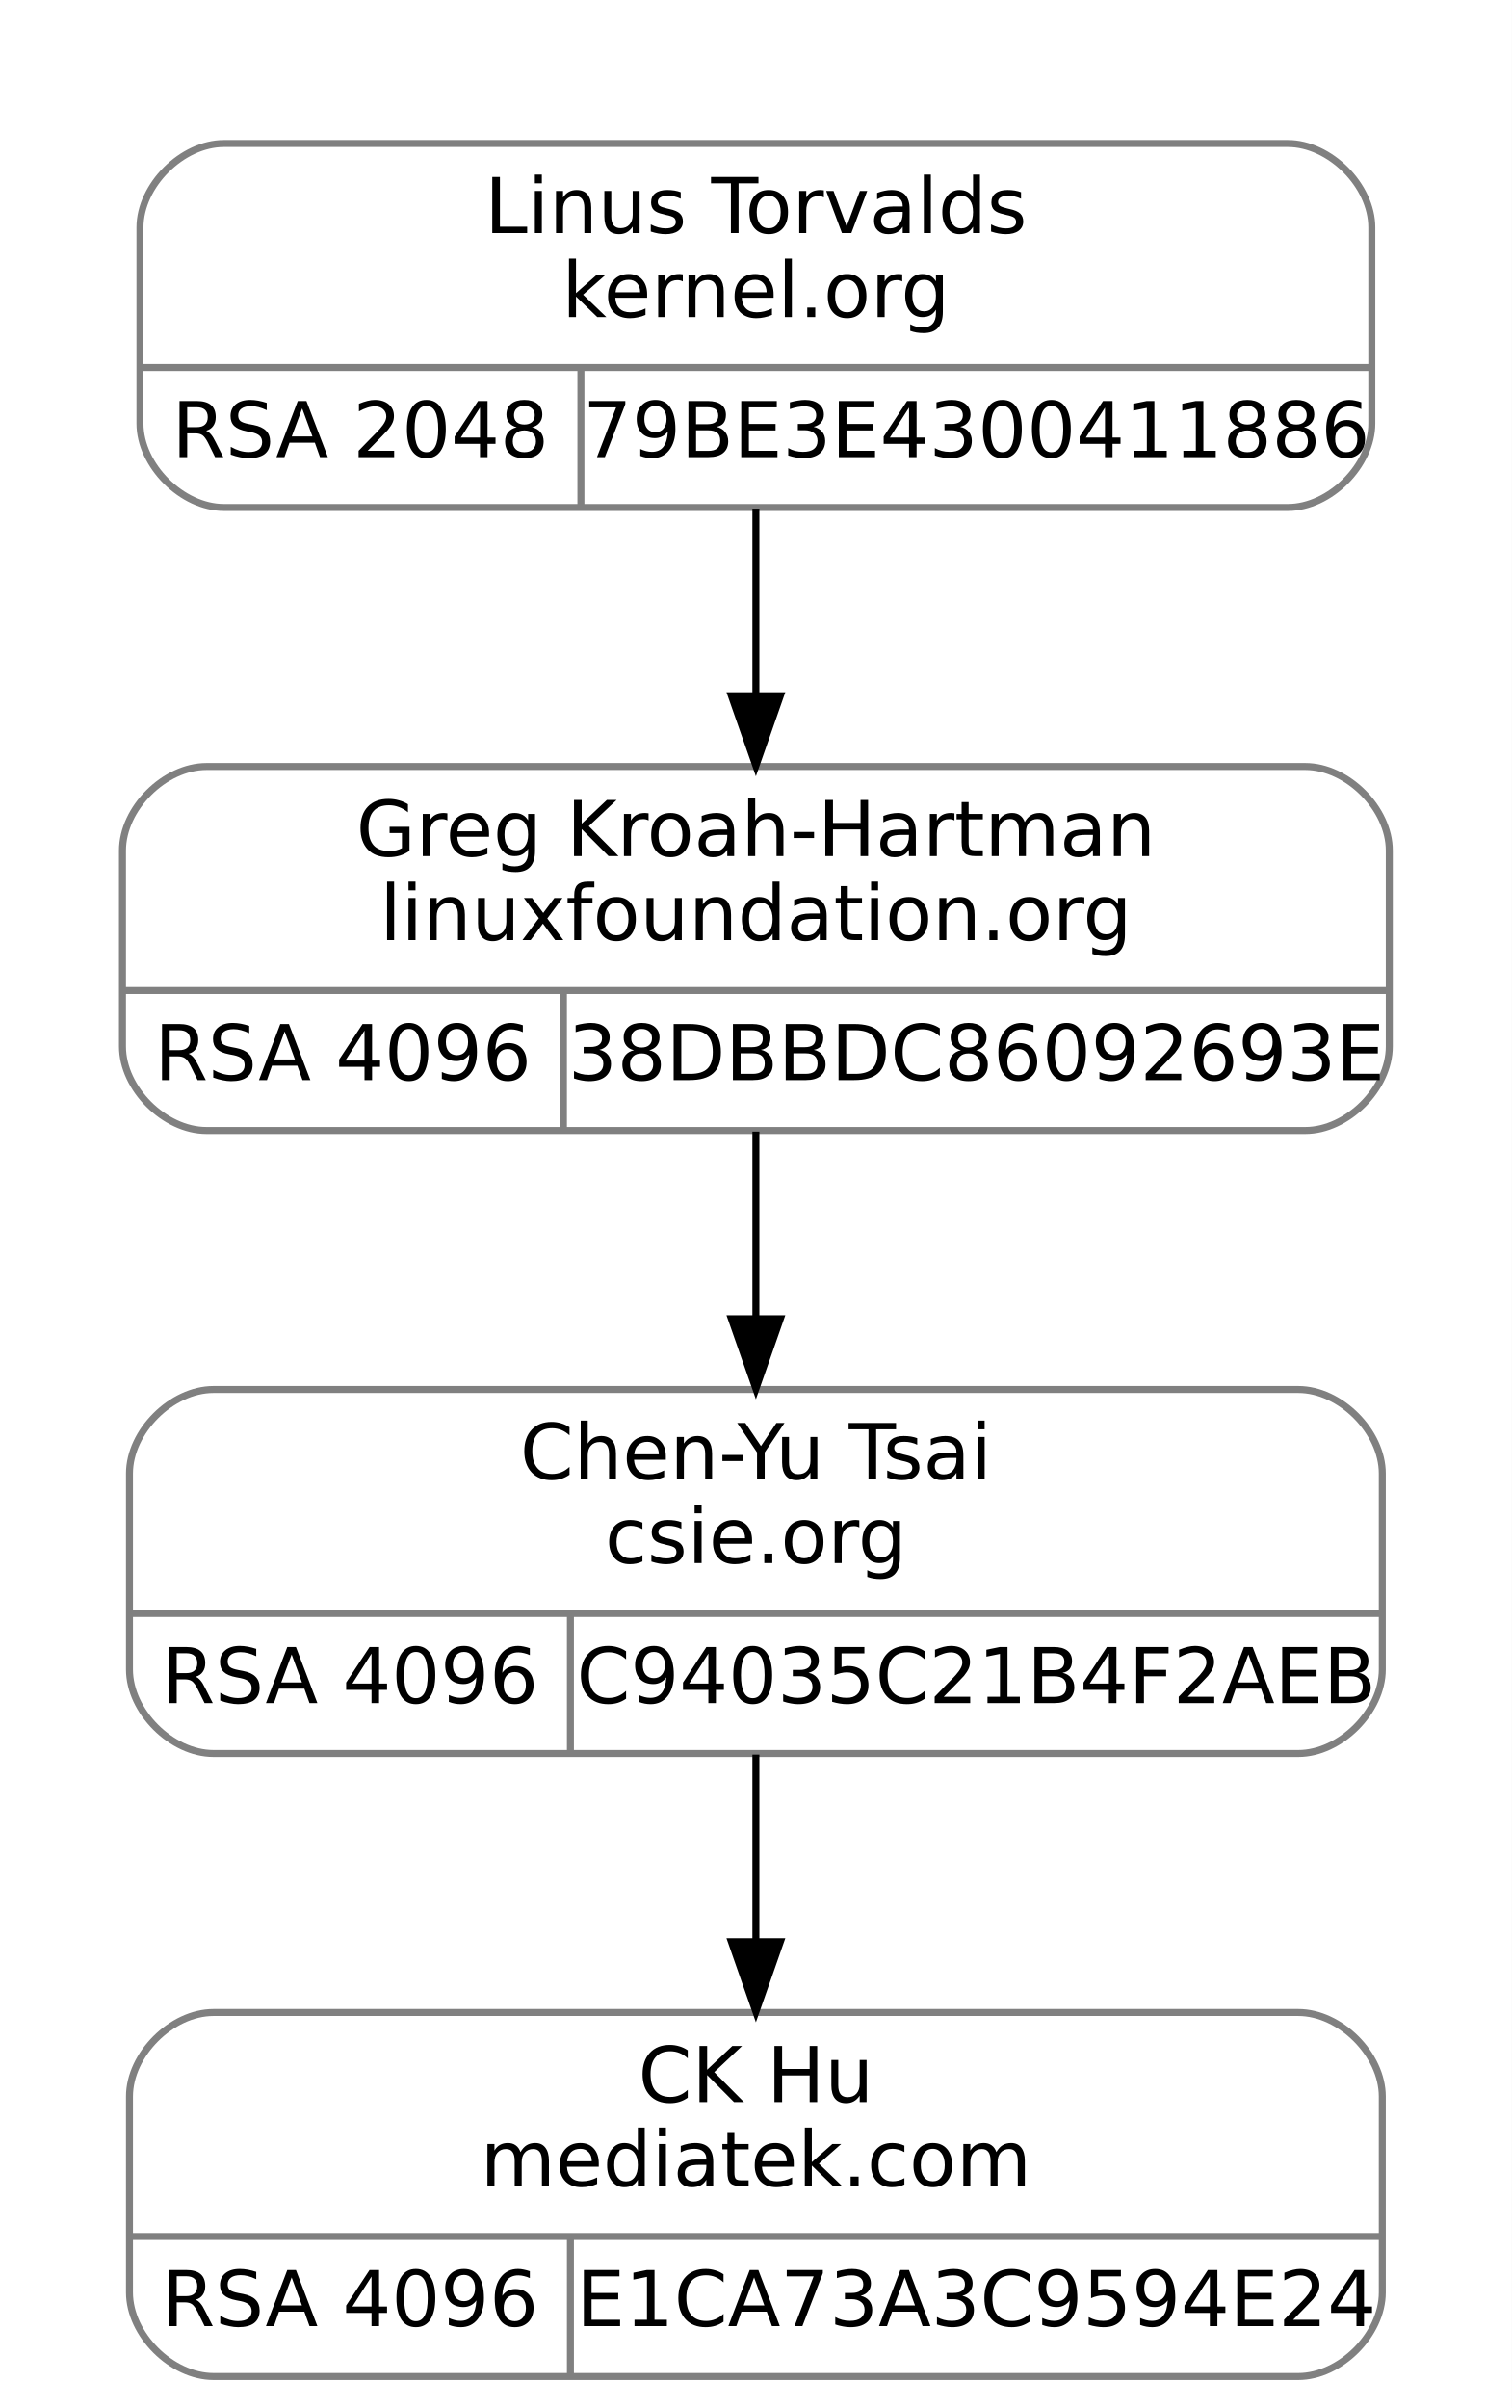
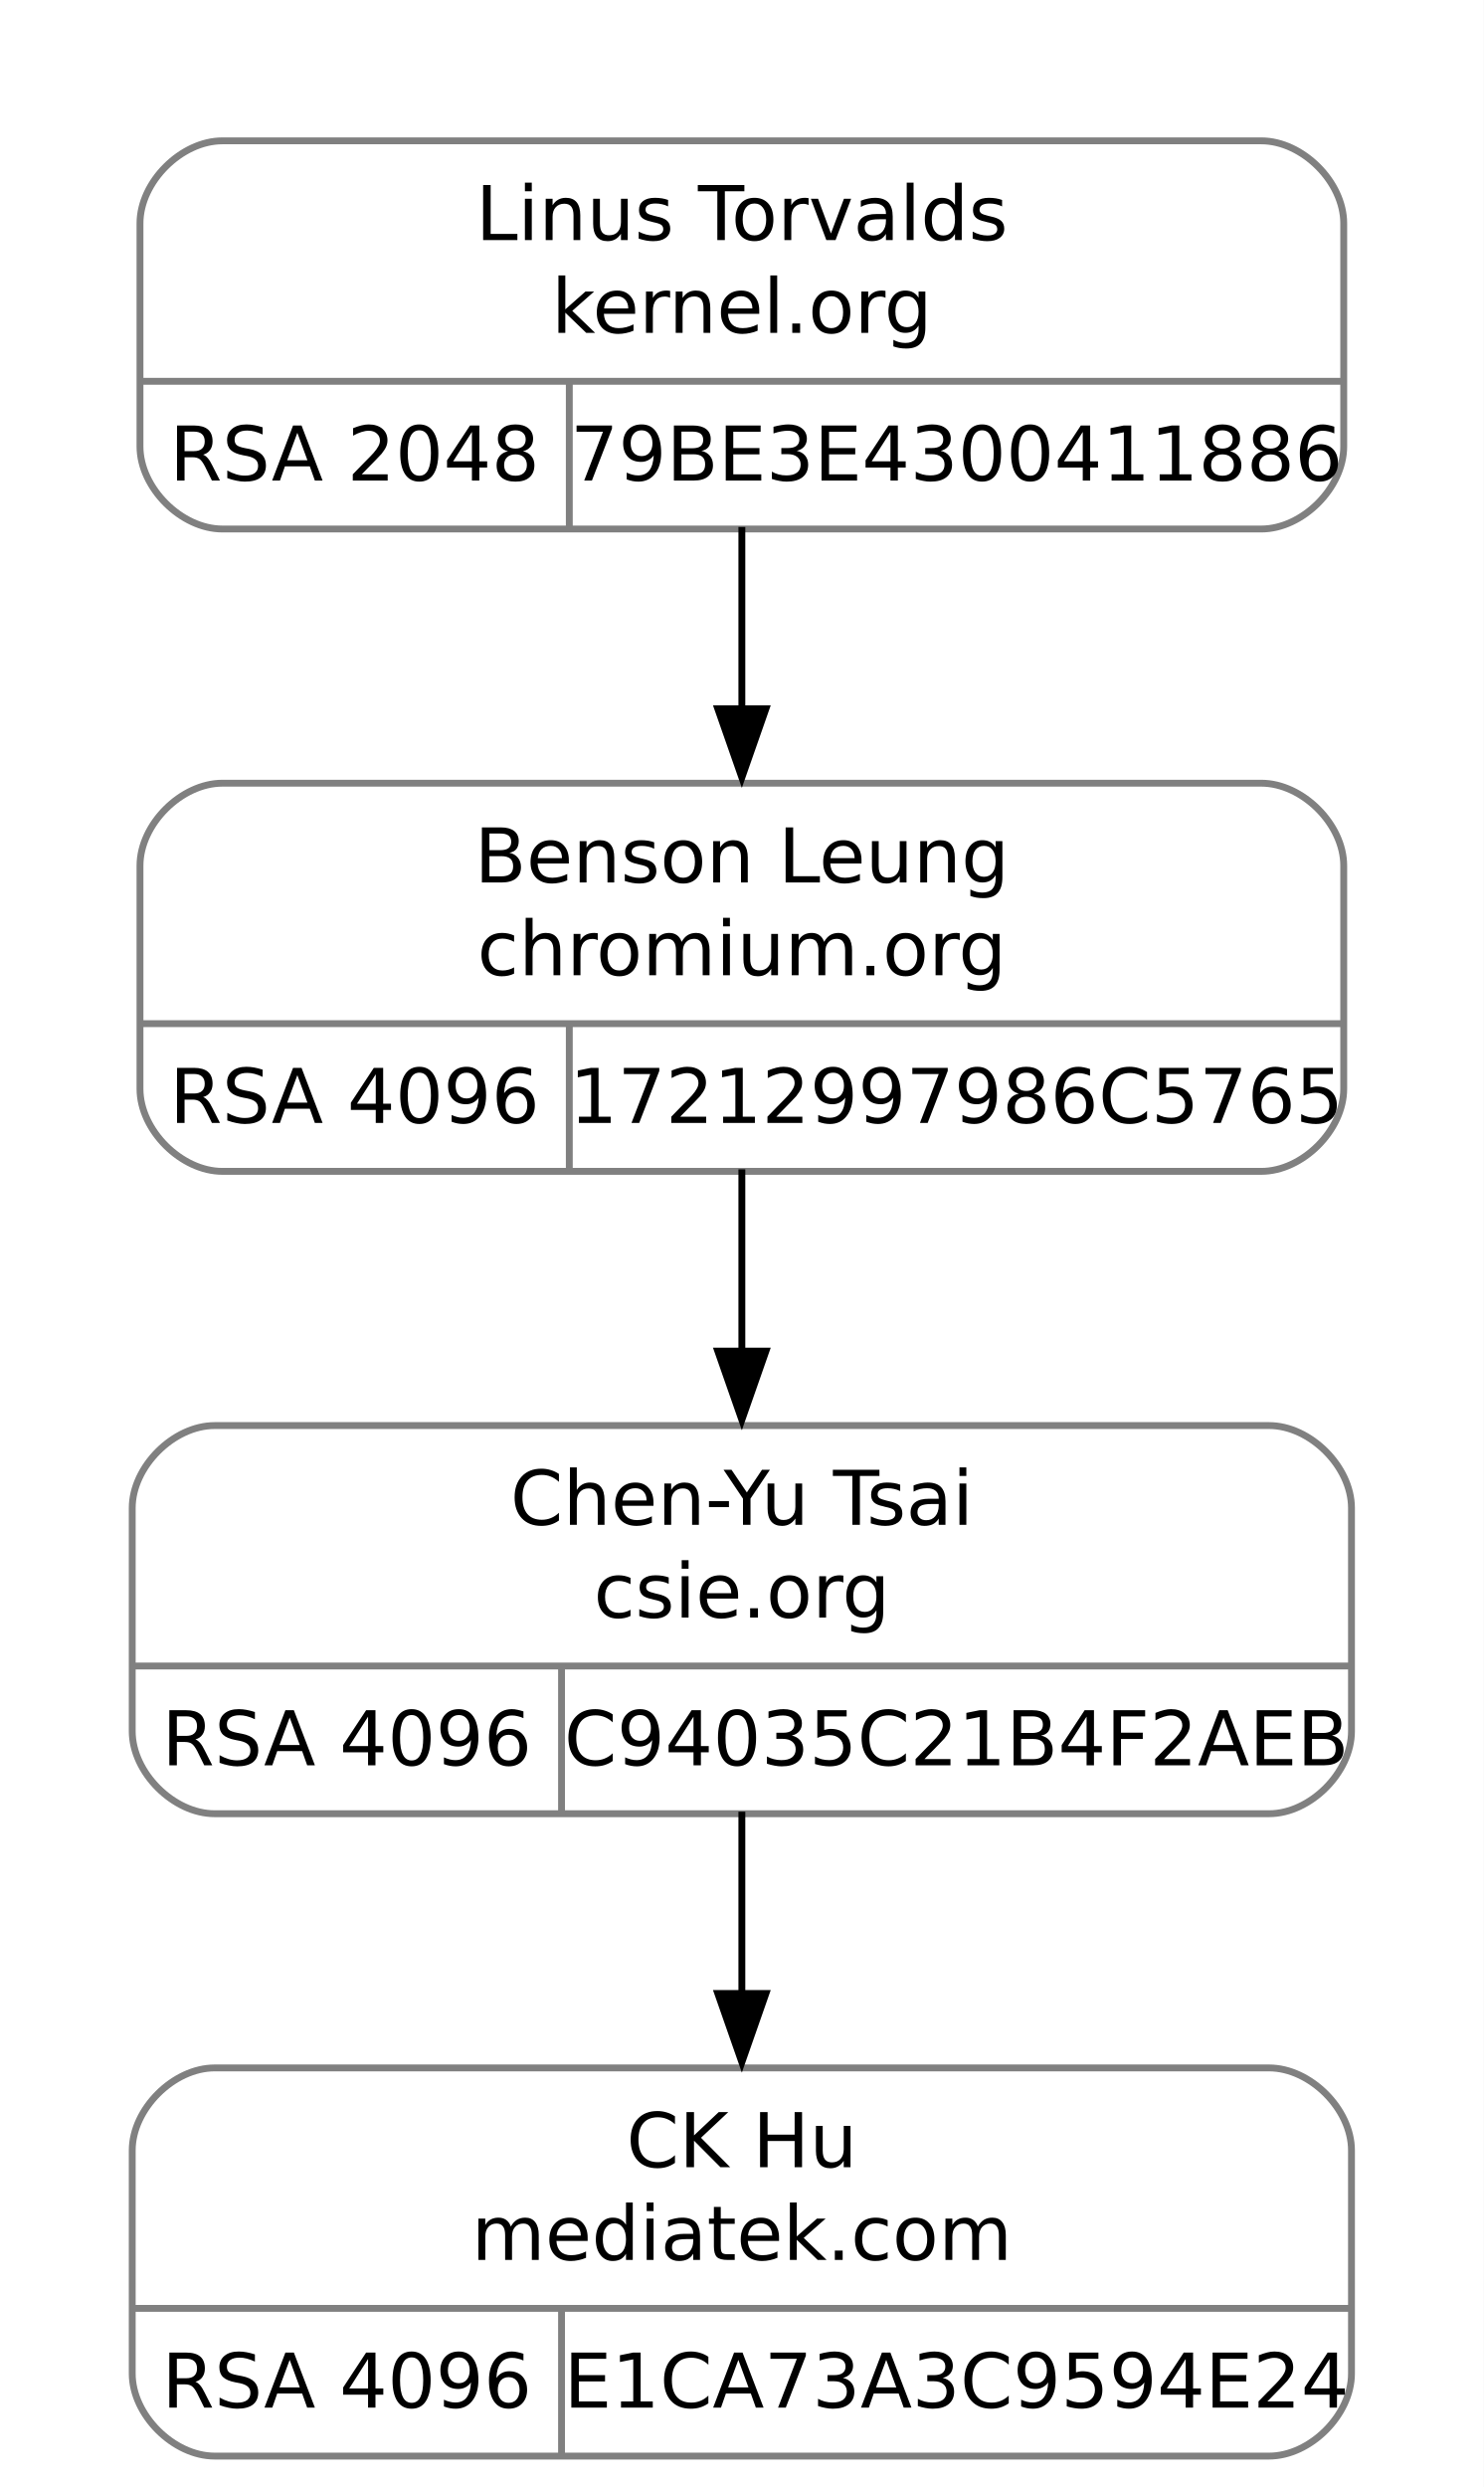
- <svg xmlns="http://www.w3.org/2000/svg" width="216pt" height="344pt" viewBox="0.00 0.00 216.00 344.00">
-   <g id="graph0" class="graph" transform="scale(1 1) rotate(0) translate(4 340)">
-     <polygon fill="white" stroke="transparent" points="-4,4 -4,-340 212,-340 212,4 -4,4" />
+ <svg xmlns="http://www.w3.org/2000/svg" width="216pt" height="362pt" viewBox="0.00 0.00 216.00 362.00">
+   <g id="graph0" class="graph" transform="scale(1 1) rotate(0) translate(4 358)">
+     <polygon fill="white" stroke="none" points="-4,4 -4,-358 212,-358 212,4 -4,4" />
    <g id="clust1" class="cluster">
-       <polygon fill="none" stroke="white" points="8,-259 8,-328 200,-328 200,-259 8,-259" />
+       <polygon fill="none" stroke="white" points="8,-272.5 8,-346 200,-346 200,-272.5 8,-272.5" />
    </g>
    <g id="node1" class="node">
-       <path fill="none" stroke="gray" d="M25.5,-178.5C25.5,-178.5 182.5,-178.5 182.5,-178.5 188.5,-178.5 194.5,-184.5 194.5,-190.5 194.5,-190.5 194.5,-218.5 194.5,-218.5 194.5,-224.5 188.5,-230.5 182.5,-230.5 182.5,-230.5 25.5,-230.5 25.5,-230.5 19.5,-230.5 13.5,-224.5 13.5,-218.5 13.5,-218.5 13.5,-190.5 13.5,-190.5 13.5,-184.5 19.5,-178.5 25.5,-178.5" />
-       <text text-anchor="middle" x="104" y="-217.7" font-family="droid sans,dejavu sans,helvetica" font-size="11.00">Greg Kroah-Hartman</text>
-       <text text-anchor="middle" x="104" y="-205.7" font-family="droid sans,dejavu sans,helvetica" font-size="11.00">linuxfoundation.org</text>
-       <polyline fill="none" stroke="gray" points="13.5,-198.5 194.5,-198.5 " />
-       <text text-anchor="middle" x="45" y="-185.7" font-family="droid sans,dejavu sans,helvetica" font-size="11.00">RSA 4096</text>
-       <polyline fill="none" stroke="gray" points="76.5,-178.5 76.5,-198.5 " />
-       <text text-anchor="middle" x="135.5" y="-185.7" font-family="droid sans,dejavu sans,helvetica" font-size="11.00">38DBBDC86092693E</text>
+       <path fill="none" stroke="gray" d="M28.38,-187.5C28.38,-187.5 179.62,-187.5 179.62,-187.5 185.62,-187.5 191.62,-193.5 191.62,-199.5 191.62,-199.5 191.62,-232 191.62,-232 191.62,-238 185.62,-244 179.62,-244 179.62,-244 28.38,-244 28.38,-244 22.38,-244 16.38,-238 16.38,-232 16.38,-232 16.38,-199.5 16.38,-199.5 16.38,-193.5 22.38,-187.5 28.38,-187.5" />
+       <text text-anchor="middle" x="104" y="-229.55" font-family="droid sans,dejavu sans,helvetica" font-size="11.00">Benson Leung</text>
+       <text text-anchor="middle" x="104" y="-216.05" font-family="droid sans,dejavu sans,helvetica" font-size="11.00">chromium.org</text>
+       <polyline fill="none" stroke="gray" points="16.38,-209 191.62,-209" />
+       <text text-anchor="middle" x="47.62" y="-194.55" font-family="droid sans,dejavu sans,helvetica" font-size="11.00">RSA 4096</text>
+       <polyline fill="none" stroke="gray" points="78.88,-187.5 78.88,-209" />
+       <text text-anchor="middle" x="135.25" y="-194.55" font-family="droid sans,dejavu sans,helvetica" font-size="11.00">17212997986C5765</text>
    </g>
    <g id="node3" class="node">
-       <path fill="none" stroke="gray" d="M26.5,-89.5C26.5,-89.5 181.5,-89.5 181.5,-89.5 187.5,-89.5 193.5,-95.5 193.5,-101.5 193.5,-101.5 193.5,-129.5 193.5,-129.5 193.5,-135.5 187.5,-141.5 181.5,-141.5 181.5,-141.5 26.5,-141.5 26.5,-141.5 20.5,-141.5 14.5,-135.5 14.5,-129.5 14.5,-129.5 14.5,-101.5 14.5,-101.5 14.5,-95.5 20.5,-89.5 26.5,-89.5" />
-       <text text-anchor="middle" x="104" y="-128.7" font-family="droid sans,dejavu sans,helvetica" font-size="11.00">Chen-Yu Tsai</text>
-       <text text-anchor="middle" x="104" y="-116.7" font-family="droid sans,dejavu sans,helvetica" font-size="11.00">csie.org</text>
-       <polyline fill="none" stroke="gray" points="14.5,-109.5 193.5,-109.5 " />
-       <text text-anchor="middle" x="46" y="-96.7" font-family="droid sans,dejavu sans,helvetica" font-size="11.00">RSA 4096</text>
-       <polyline fill="none" stroke="gray" points="77.5,-89.5 77.5,-109.5 " />
-       <text text-anchor="middle" x="135.5" y="-96.7" font-family="droid sans,dejavu sans,helvetica" font-size="11.00">C94035C21B4F2AEB</text>
+       <path fill="none" stroke="gray" d="M27.25,-94C27.25,-94 180.75,-94 180.75,-94 186.75,-94 192.75,-100 192.75,-106 192.75,-106 192.75,-138.5 192.75,-138.5 192.75,-144.5 186.75,-150.5 180.75,-150.5 180.75,-150.5 27.25,-150.5 27.25,-150.5 21.25,-150.5 15.25,-144.5 15.25,-138.5 15.25,-138.5 15.25,-106 15.25,-106 15.25,-100 21.25,-94 27.25,-94" />
+       <text text-anchor="middle" x="104" y="-136.05" font-family="droid sans,dejavu sans,helvetica" font-size="11.00">Chen-Yu Tsai</text>
+       <text text-anchor="middle" x="104" y="-122.55" font-family="droid sans,dejavu sans,helvetica" font-size="11.00">csie.org</text>
+       <polyline fill="none" stroke="gray" points="15.25,-115.5 192.75,-115.5" />
+       <text text-anchor="middle" x="46.5" y="-101.05" font-family="droid sans,dejavu sans,helvetica" font-size="11.00">RSA 4096</text>
+       <polyline fill="none" stroke="gray" points="77.75,-94 77.75,-115.5" />
+       <text text-anchor="middle" x="135.25" y="-101.05" font-family="droid sans,dejavu sans,helvetica" font-size="11.00">C94035C21B4F2AEB</text>
    </g>
    <g id="edge2" class="edge">
-       <path fill="none" stroke="black" d="M104,-178.34C104,-170.04 104,-160.65 104,-151.75" />
-       <polygon fill="black" stroke="black" points="107.5,-151.61 104,-141.61 100.5,-151.61 107.5,-151.61" />
+       <path fill="none" stroke="black" d="M104,-187.79C104,-179.49 104,-170.19 104,-161.29" />
+       <polygon fill="black" stroke="black" points="107.5,-161.33 104,-151.33 100.5,-161.33 107.5,-161.33" />
    </g>
    <g id="node2" class="node">
-       <path fill="none" stroke="gray" d="M28,-267.5C28,-267.5 180,-267.5 180,-267.5 186,-267.5 192,-273.5 192,-279.5 192,-279.5 192,-307.5 192,-307.5 192,-313.5 186,-319.5 180,-319.5 180,-319.5 28,-319.5 28,-319.5 22,-319.5 16,-313.5 16,-307.5 16,-307.5 16,-279.5 16,-279.5 16,-273.5 22,-267.5 28,-267.5" />
-       <text text-anchor="middle" x="104" y="-306.7" font-family="droid sans,dejavu sans,helvetica" font-size="11.00">Linus Torvalds</text>
-       <text text-anchor="middle" x="104" y="-294.7" font-family="droid sans,dejavu sans,helvetica" font-size="11.00">kernel.org</text>
-       <polyline fill="none" stroke="gray" points="16,-287.5 192,-287.5 " />
-       <text text-anchor="middle" x="47.5" y="-274.7" font-family="droid sans,dejavu sans,helvetica" font-size="11.00">RSA 2048</text>
-       <polyline fill="none" stroke="gray" points="79,-267.5 79,-287.5 " />
-       <text text-anchor="middle" x="135.5" y="-274.7" font-family="droid sans,dejavu sans,helvetica" font-size="11.00">79BE3E4300411886</text>
+       <path fill="none" stroke="gray" d="M28.38,-281C28.38,-281 179.62,-281 179.62,-281 185.62,-281 191.62,-287 191.62,-293 191.62,-293 191.62,-325.5 191.62,-325.5 191.62,-331.5 185.62,-337.5 179.62,-337.5 179.62,-337.5 28.38,-337.5 28.38,-337.5 22.38,-337.5 16.38,-331.5 16.38,-325.5 16.38,-325.5 16.38,-293 16.38,-293 16.38,-287 22.38,-281 28.38,-281" />
+       <text text-anchor="middle" x="104" y="-323.05" font-family="droid sans,dejavu sans,helvetica" font-size="11.00">Linus Torvalds</text>
+       <text text-anchor="middle" x="104" y="-309.55" font-family="droid sans,dejavu sans,helvetica" font-size="11.00">kernel.org</text>
+       <polyline fill="none" stroke="gray" points="16.38,-302.5 191.62,-302.5" />
+       <text text-anchor="middle" x="47.62" y="-288.05" font-family="droid sans,dejavu sans,helvetica" font-size="11.00">RSA 2048</text>
+       <polyline fill="none" stroke="gray" points="78.88,-281 78.88,-302.5" />
+       <text text-anchor="middle" x="135.25" y="-288.05" font-family="droid sans,dejavu sans,helvetica" font-size="11.00">79BE3E4300411886</text>
    </g>
    <g id="edge1" class="edge">
-       <path fill="none" stroke="black" d="M104,-267.34C104,-259.04 104,-249.65 104,-240.75" />
-       <polygon fill="black" stroke="black" points="107.5,-240.61 104,-230.61 100.5,-240.61 107.5,-240.61" />
+       <path fill="none" stroke="black" d="M104,-281.29C104,-272.99 104,-263.69 104,-254.79" />
+       <polygon fill="black" stroke="black" points="107.5,-254.83 104,-244.83 100.5,-254.83 107.5,-254.83" />
    </g>
    <g id="node4" class="node">
-       <path fill="none" stroke="gray" d="M26.5,-0.5C26.5,-0.5 181.5,-0.5 181.5,-0.5 187.5,-0.5 193.5,-6.5 193.5,-12.5 193.5,-12.5 193.5,-40.5 193.5,-40.5 193.5,-46.5 187.5,-52.5 181.5,-52.5 181.5,-52.5 26.5,-52.5 26.5,-52.5 20.5,-52.5 14.5,-46.5 14.5,-40.5 14.5,-40.5 14.5,-12.5 14.5,-12.5 14.5,-6.5 20.5,-0.5 26.5,-0.5" />
-       <text text-anchor="middle" x="104" y="-39.7" font-family="droid sans,dejavu sans,helvetica" font-size="11.00">CK Hu</text>
-       <text text-anchor="middle" x="104" y="-27.7" font-family="droid sans,dejavu sans,helvetica" font-size="11.00">mediatek.com</text>
-       <polyline fill="none" stroke="gray" points="14.5,-20.5 193.5,-20.5 " />
-       <text text-anchor="middle" x="46" y="-7.7" font-family="droid sans,dejavu sans,helvetica" font-size="11.00">RSA 4096</text>
-       <polyline fill="none" stroke="gray" points="77.5,-0.5 77.5,-20.5 " />
-       <text text-anchor="middle" x="135.5" y="-7.7" font-family="droid sans,dejavu sans,helvetica" font-size="11.00">E1CA73A3C9594E24</text>
+       <path fill="none" stroke="gray" d="M27.25,-0.5C27.25,-0.5 180.75,-0.5 180.75,-0.5 186.75,-0.5 192.75,-6.5 192.75,-12.5 192.75,-12.5 192.75,-45 192.75,-45 192.75,-51 186.75,-57 180.75,-57 180.75,-57 27.25,-57 27.25,-57 21.25,-57 15.25,-51 15.25,-45 15.25,-45 15.25,-12.5 15.25,-12.5 15.25,-6.5 21.25,-0.5 27.25,-0.5" />
+       <text text-anchor="middle" x="104" y="-42.55" font-family="droid sans,dejavu sans,helvetica" font-size="11.00">CK Hu</text>
+       <text text-anchor="middle" x="104" y="-29.05" font-family="droid sans,dejavu sans,helvetica" font-size="11.00">mediatek.com</text>
+       <polyline fill="none" stroke="gray" points="15.25,-22 192.75,-22" />
+       <text text-anchor="middle" x="46.5" y="-7.55" font-family="droid sans,dejavu sans,helvetica" font-size="11.00">RSA 4096</text>
+       <polyline fill="none" stroke="gray" points="77.75,-0.5 77.75,-22" />
+       <text text-anchor="middle" x="135.25" y="-7.55" font-family="droid sans,dejavu sans,helvetica" font-size="11.00">E1CA73A3C9594E24</text>
    </g>
    <g id="edge3" class="edge">
-       <path fill="none" stroke="black" d="M104,-89.34C104,-81.04 104,-71.65 104,-62.75" />
-       <polygon fill="black" stroke="black" points="107.5,-62.61 104,-52.61 100.5,-62.61 107.5,-62.61" />
+       <path fill="none" stroke="black" d="M104,-94.29C104,-85.99 104,-76.69 104,-67.79" />
+       <polygon fill="black" stroke="black" points="107.5,-67.83 104,-57.83 100.5,-67.83 107.5,-67.83" />
    </g>
  </g>
</svg>
